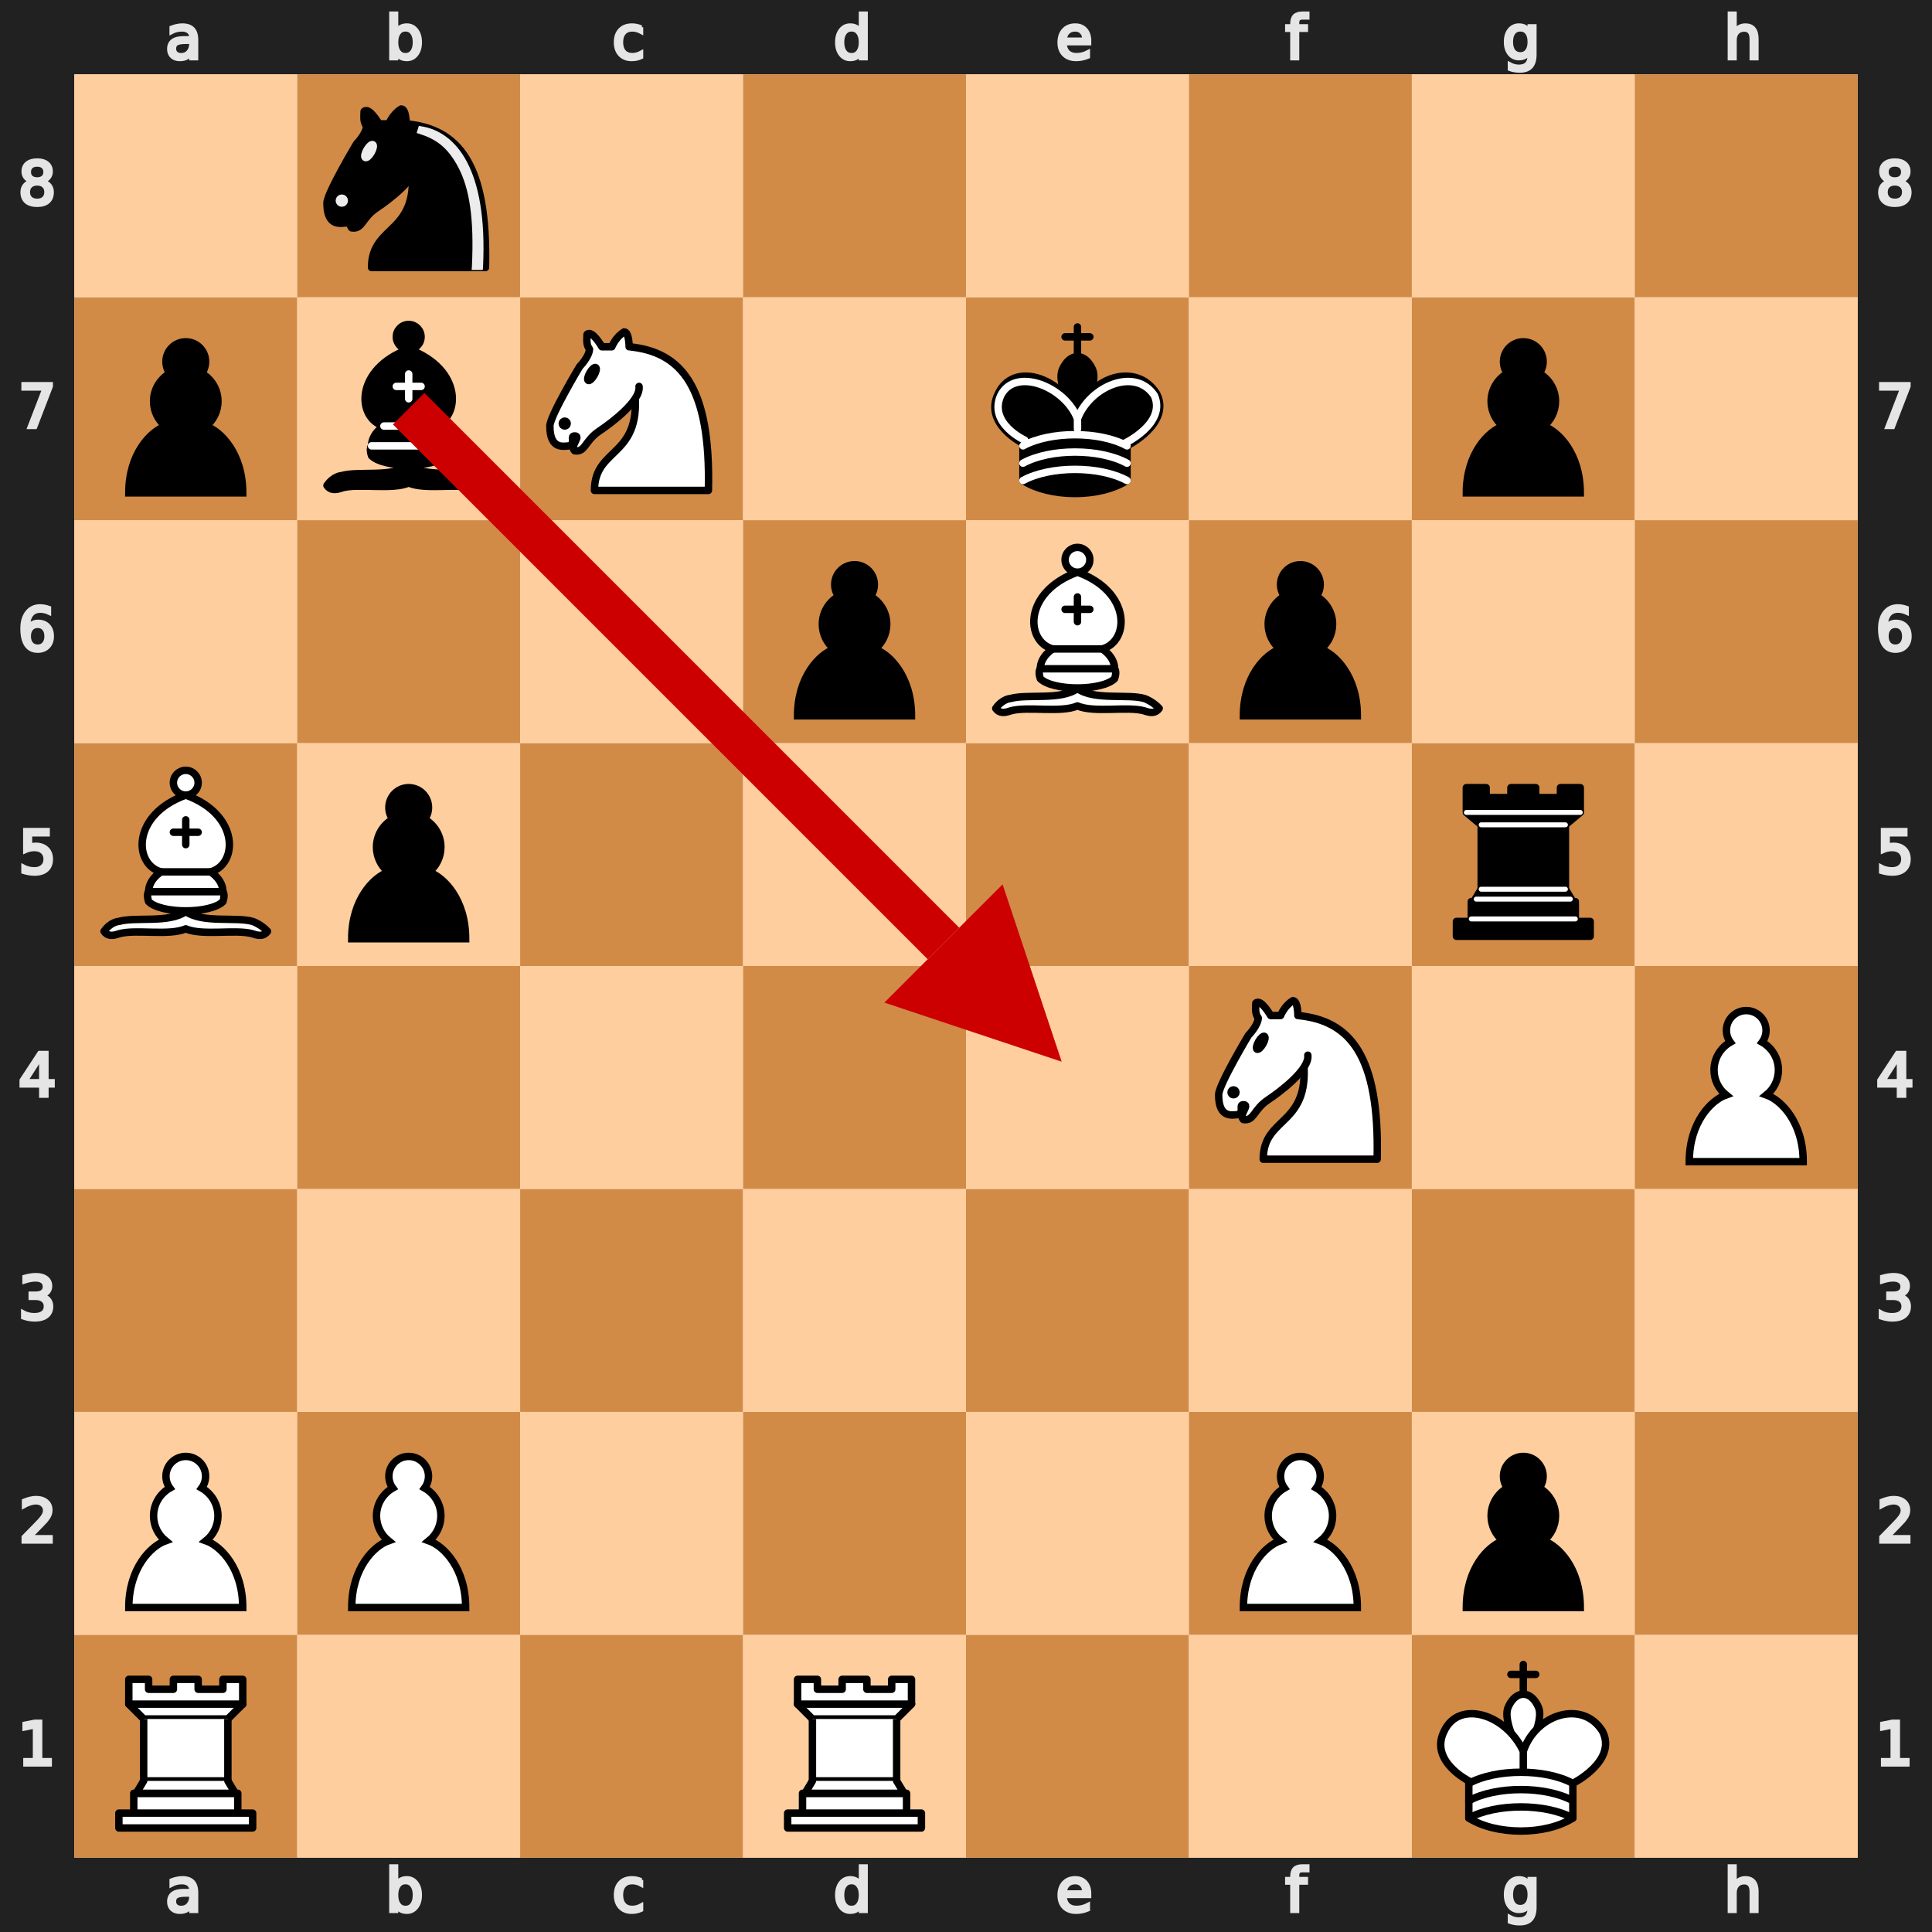
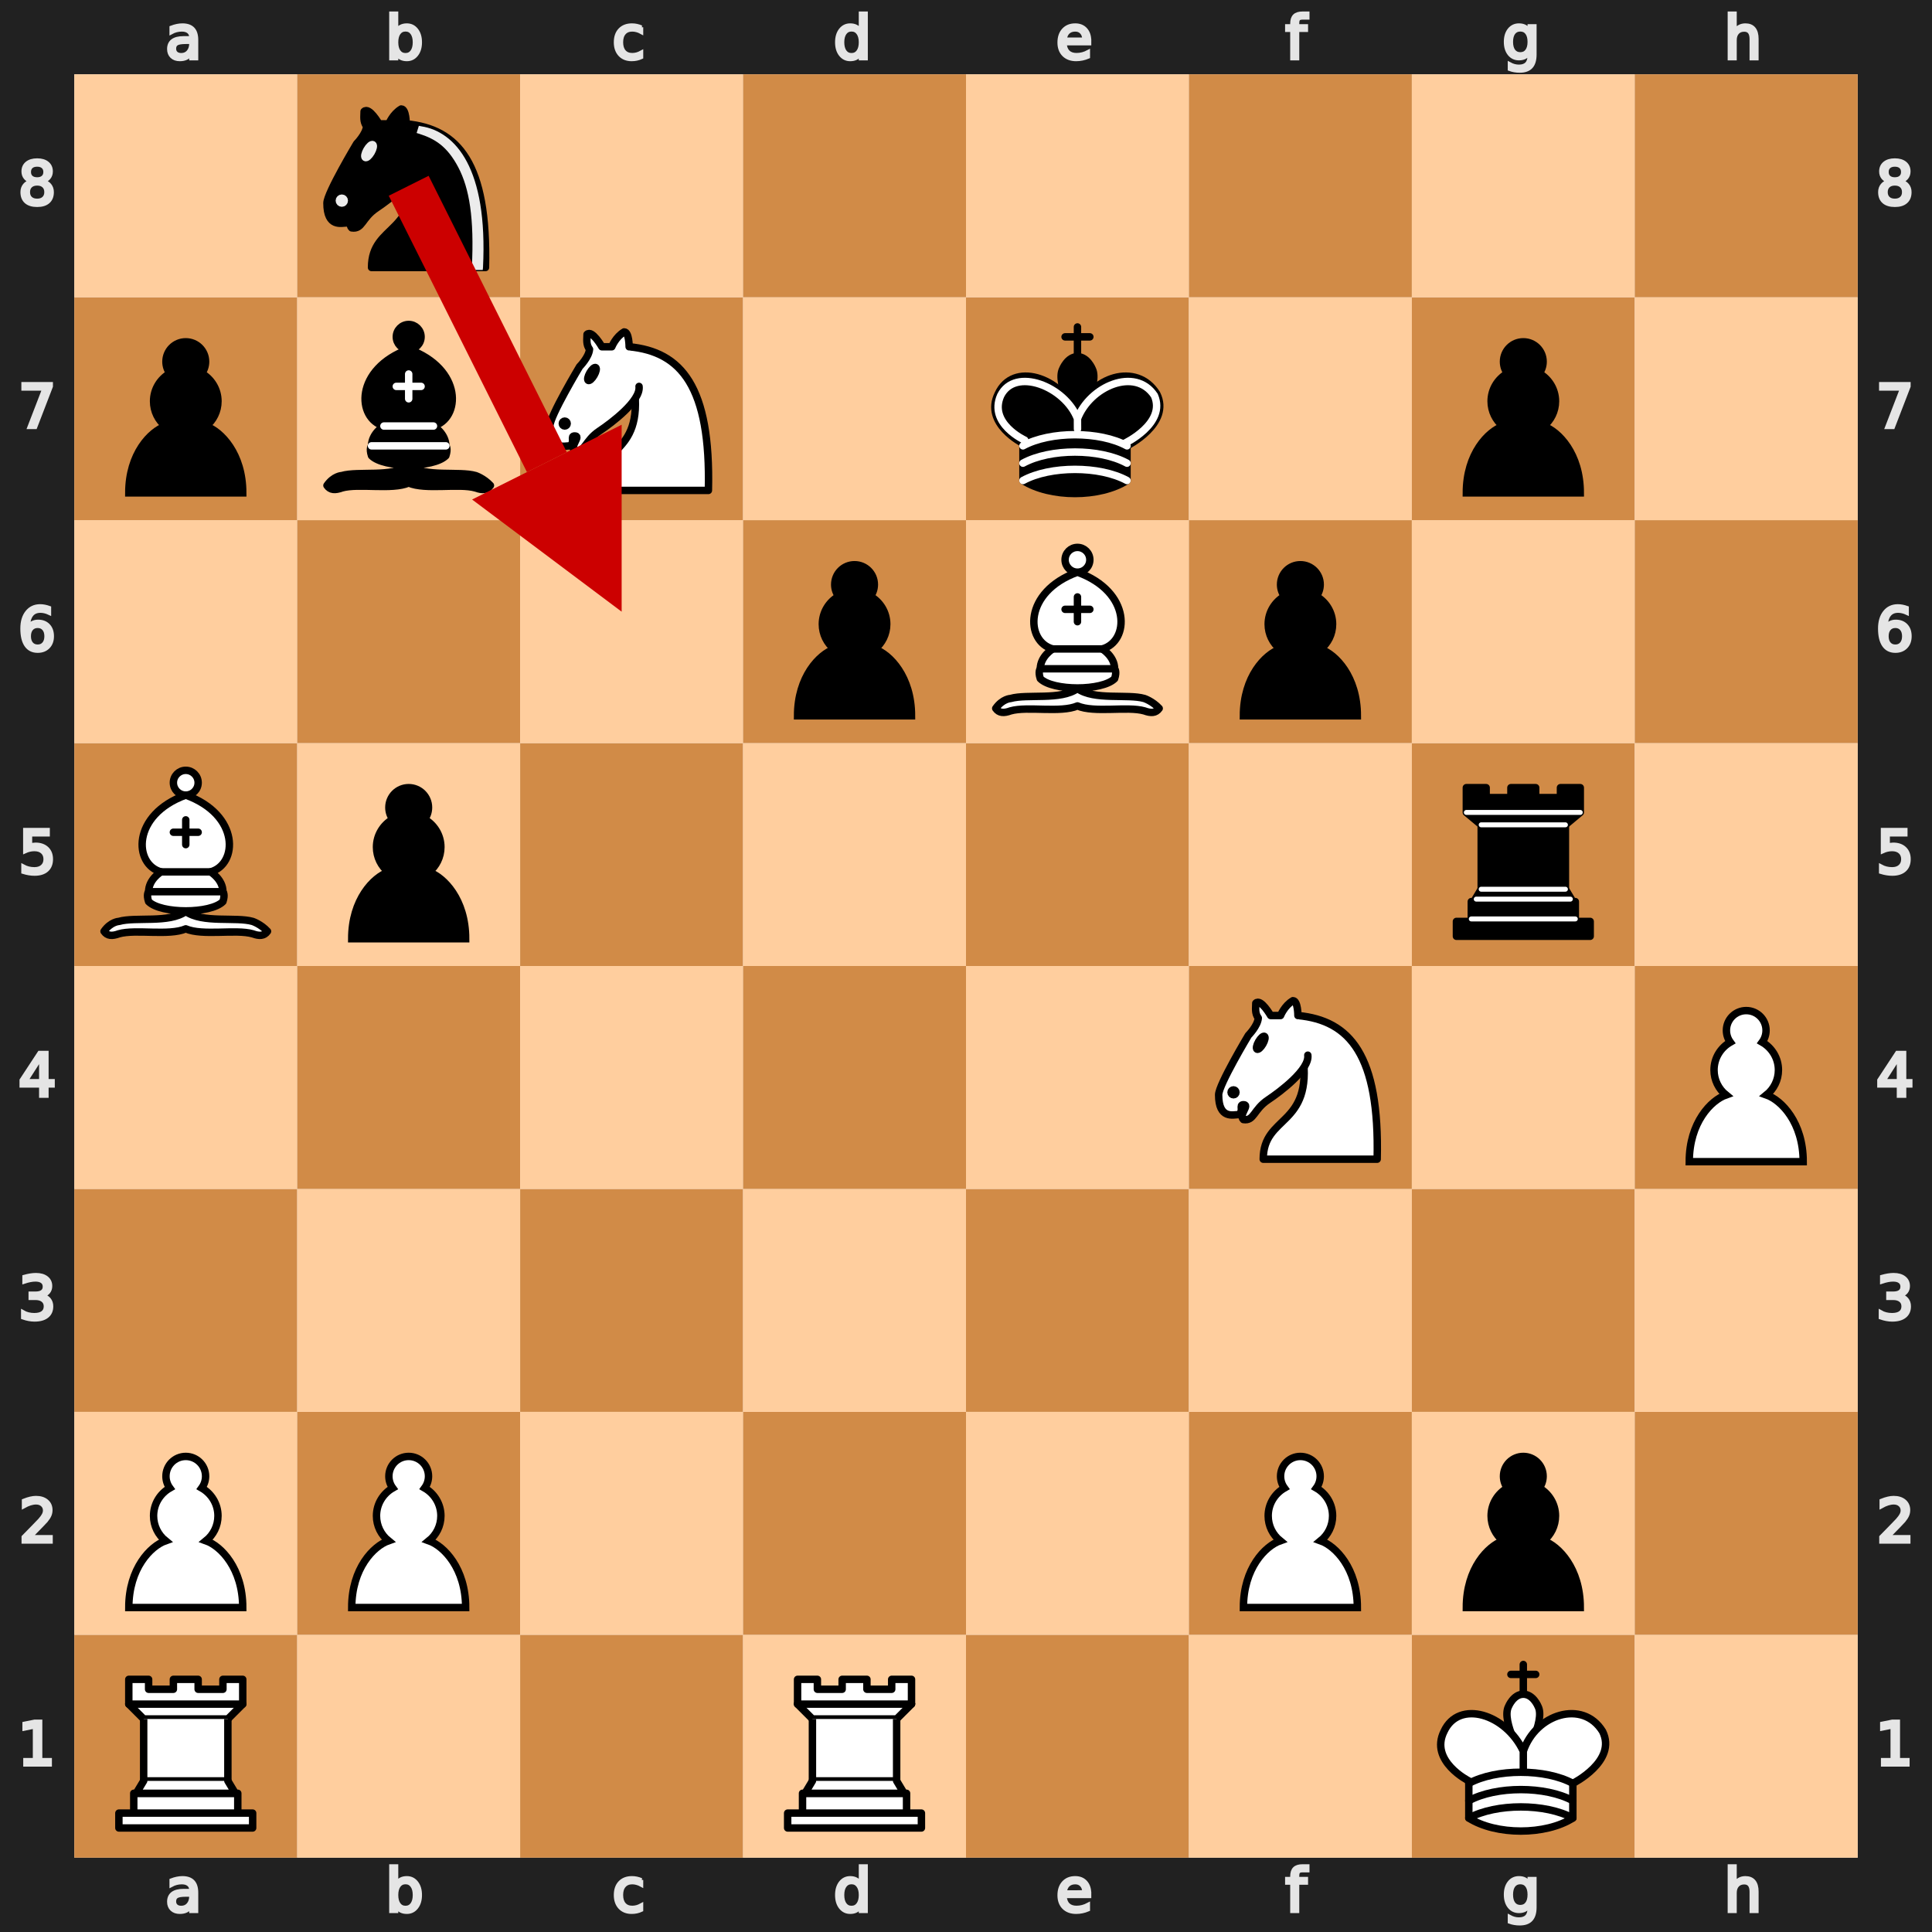
<svg xmlns="http://www.w3.org/2000/svg" xmlns:xlink="http://www.w3.org/1999/xlink" viewBox="0 0 390 390" width="520" height="520">
  <defs>
    <g id="white-pawn" class="white pawn">
      <path d="M22.5 9c-2.21 0-4 1.79-4 4 0 .89.29 1.71.78 2.38C17.33 16.5 16 18.59 16 21c0 2.03.94 3.84 2.41 5.03-3 1.06-7.41 5.55-7.41 13.47h23c0-7.92-4.41-12.41-7.41-13.47 1.47-1.19 2.41-3 2.41-5.03 0-2.41-1.33-4.5-3.28-5.62.49-.67.78-1.49.78-2.38 0-2.21-1.79-4-4-4z" fill="#fff" stroke="#000" stroke-width="1.5" stroke-linecap="round" />
    </g>
    <g id="white-knight" class="white knight" fill="none" fill-rule="evenodd" stroke="#000" stroke-width="1.5" stroke-linecap="round" stroke-linejoin="round">
      <path d="M 22,10 C 32.5,11 38.5,18 38,39 L 15,39 C 15,30 25,32.5 23,18" style="fill:#ffffff; stroke:#000000;" />
      <path d="M 24,18 C 24.38,20.91 18.45,25.37 16,27 C 13,29 13.18,31.34 11,31 C 9.958,30.06 12.41,27.96 11,28 C 10,28 11.19,29.23 10,30 C 9,30 5.997,31 6,26 C 6,24 12,14 12,14 C 12,14 13.89,12.1 14,10.5 C 13.27,9.506 13.5,8.5 13.5,7.5 C 14.5,6.5 16.5,10 16.5,10 L 18.5,10 C 18.5,10 19.28,8.008 21,7 C 22,7 22,10 22,10" style="fill:#ffffff; stroke:#000000;" />
      <path d="M 9.5 25.5 A 0.5 0.5 0 1 1 8.5,25.5 A 0.5 0.5 0 1 1 9.5 25.5 z" style="fill:#000000; stroke:#000000;" />
      <path d="M 15 15.5 A 0.5 1.5 0 1 1 14,15.5 A 0.5 1.5 0 1 1 15 15.5 z" transform="matrix(0.866,0.5,-0.5,0.866,9.693,-5.173)" style="fill:#000000; stroke:#000000;" />
    </g>
    <g id="white-bishop" class="white bishop" fill="none" fill-rule="evenodd" stroke="#000" stroke-width="1.5" stroke-linecap="round" stroke-linejoin="round">
      <g fill="#fff" stroke-linecap="butt">
        <path d="M9 36c3.39-.97 10.11.43 13.5-2 3.39 2.43 10.11 1.03 13.5 2 0 0 1.65.54 3 2-.68.97-1.65.99-3 .5-3.39-.97-10.11.46-13.5-1-3.39 1.46-10.11.03-13.5 1-1.354.49-2.323.47-3-.5 1.354-1.94 3-2 3-2zM15 32c2.5 2.5 12.5 2.5 15 0 .5-1.5 0-2 0-2 0-2.5-2.5-4-2.5-4 5.5-1.5 6-11.5-5-15.5-11 4-10.5 14-5 15.5 0 0-2.5 1.5-2.5 4 0 0-.5.5 0 2zM25 8a2.5 2.5 0 1 1-5 0 2.5 2.5 0 1 1 5 0z" />
      </g>
      <path d="M17.5 26h10M15 30h15m-7.5-14.5v5M20 18h5" stroke-linejoin="miter" />
    </g>
    <g id="white-rook" class="white rook" fill="#fff" fill-rule="evenodd" stroke="#000" stroke-width="1.5" stroke-linecap="round" stroke-linejoin="round">
      <path d="M9 39h27v-3H9v3zM12 36v-4h21v4H12zM11 14V9h4v2h5V9h5v2h5V9h4v5" stroke-linecap="butt" />
      <path d="M34 14l-3 3H14l-3-3" />
      <path d="M31 17v12.5H14V17" stroke-linecap="butt" stroke-linejoin="miter" />
      <path d="M31 29.5l1.5 2.5h-20l1.5-2.5" />
      <path d="M11 14h23" fill="none" stroke-linejoin="miter" />
    </g>
    <g id="white-king" class="white king" fill="none" fill-rule="evenodd" stroke="#000" stroke-width="1.5" stroke-linecap="round" stroke-linejoin="round">
      <path d="M22.5 11.63V6M20 8h5" stroke-linejoin="miter" />
      <path d="M22.5 25s4.5-7.5 3-10.5c0 0-1-2.5-3-2.5s-3 2.5-3 2.5c-1.5 3 3 10.5 3 10.5" fill="#fff" stroke-linecap="butt" stroke-linejoin="miter" />
      <path d="M11.5 37c5.5 3.5 15.5 3.5 21 0v-7s9-4.5 6-10.5c-4-6.5-13.5-3.5-16 4V27v-3.5c-3.5-7.5-13-10.5-16-4-3 6 5 10 5 10V37z" fill="#fff" />
      <path d="M11.5 30c5.5-3 15.5-3 21 0m-21 3.5c5.5-3 15.5-3 21 0m-21 3.5c5.5-3 15.5-3 21 0" />
    </g>
    <g id="black-pawn" class="black pawn">
      <path d="M22.5 9c-2.21 0-4 1.79-4 4 0 .89.29 1.71.78 2.38C17.33 16.5 16 18.59 16 21c0 2.03.94 3.84 2.41 5.03-3 1.06-7.41 5.55-7.41 13.47h23c0-7.92-4.41-12.41-7.41-13.47 1.47-1.19 2.41-3 2.41-5.03 0-2.41-1.33-4.5-3.28-5.62.49-.67.78-1.49.78-2.38 0-2.21-1.79-4-4-4z" fill="#000" stroke="#000" stroke-width="1.5" stroke-linecap="round" />
    </g>
    <g id="black-knight" class="black knight" fill="none" fill-rule="evenodd" stroke="#000" stroke-width="1.5" stroke-linecap="round" stroke-linejoin="round">
      <path d="M 22,10 C 32.5,11 38.5,18 38,39 L 15,39 C 15,30 25,32.5 23,18" style="fill:#000000; stroke:#000000;" />
      <path d="M 24,18 C 24.38,20.91 18.45,25.37 16,27 C 13,29 13.18,31.34 11,31 C 9.958,30.06 12.41,27.96 11,28 C 10,28 11.19,29.23 10,30 C 9,30 5.997,31 6,26 C 6,24 12,14 12,14 C 12,14 13.89,12.1 14,10.5 C 13.27,9.506 13.5,8.5 13.5,7.5 C 14.5,6.5 16.5,10 16.5,10 L 18.5,10 C 18.5,10 19.28,8.008 21,7 C 22,7 22,10 22,10" style="fill:#000000; stroke:#000000;" />
      <path d="M 9.5 25.5 A 0.5 0.5 0 1 1 8.5,25.5 A 0.5 0.5 0 1 1 9.5 25.5 z" style="fill:#ececec; stroke:#ececec;" />
      <path d="M 15 15.5 A 0.5 1.5 0 1 1 14,15.5 A 0.5 1.5 0 1 1 15 15.5 z" transform="matrix(0.866,0.5,-0.5,0.866,9.693,-5.173)" style="fill:#ececec; stroke:#ececec;" />
      <path d="M 24.55,10.4 L 24.1,11.85 L 24.6,12 C 27.75,13 30.25,14.49 32.5,18.75 C 34.75,23.01 35.75,29.06 35.25,39 L 35.2,39.5 L 37.45,39.5 L 37.5,39 C 38,28.94 36.62,22.15 34.25,17.66 C 31.88,13.17 28.46,11.02 25.06,10.5 L 24.55,10.4 z " style="fill:#ececec; stroke:none;" />
    </g>
    <g id="black-bishop" class="black bishop" fill="none" fill-rule="evenodd" stroke="#000" stroke-width="1.5" stroke-linecap="round" stroke-linejoin="round">
      <path d="M9 36c3.39-.97 10.11.43 13.5-2 3.39 2.43 10.11 1.03 13.5 2 0 0 1.65.54 3 2-.68.97-1.65.99-3 .5-3.39-.97-10.11.46-13.5-1-3.39 1.46-10.11.03-13.5 1-1.354.49-2.323.47-3-.5 1.354-1.94 3-2 3-2zm6-4c2.5 2.5 12.5 2.5 15 0 .5-1.5 0-2 0-2 0-2.5-2.5-4-2.5-4 5.5-1.5 6-11.5-5-15.5-11 4-10.5 14-5 15.5 0 0-2.5 1.5-2.5 4 0 0-.5.5 0 2zM25 8a2.5 2.5 0 1 1-5 0 2.5 2.5 0 1 1 5 0z" fill="#000" stroke-linecap="butt" />
      <path d="M17.5 26h10M15 30h15m-7.5-14.5v5M20 18h5" stroke="#fff" stroke-linejoin="miter" />
    </g>
    <g id="black-rook" class="black rook" fill="#000" fill-rule="evenodd" stroke="#000" stroke-width="1.5" stroke-linecap="round" stroke-linejoin="round">
      <path d="M9 39h27v-3H9v3zM12.5 32l1.5-2.5h17l1.5 2.5h-20zM12 36v-4h21v4H12z" stroke-linecap="butt" />
      <path d="M14 29.5v-13h17v13H14z" stroke-linecap="butt" stroke-linejoin="miter" />
      <path d="M14 16.5L11 14h23l-3 2.5H14zM11 14V9h4v2h5V9h5v2h5V9h4v5H11z" stroke-linecap="butt" />
      <path d="M12 35.5h21M13 31.5h19M14 29.5h17M14 16.5h17M11 14h23" fill="none" stroke="#fff" stroke-width="1" stroke-linejoin="miter" />
    </g>
    <g id="black-king" class="black king" fill="none" fill-rule="evenodd" stroke="#000" stroke-width="1.5" stroke-linecap="round" stroke-linejoin="round">
      <path d="M22.5 11.63V6" stroke-linejoin="miter" />
      <path d="M22.5 25s4.5-7.5 3-10.5c0 0-1-2.5-3-2.5s-3 2.5-3 2.5c-1.5 3 3 10.5 3 10.5" fill="#000" stroke-linecap="butt" stroke-linejoin="miter" />
      <path d="M11.5 37c5.5 3.5 15.5 3.5 21 0v-7s9-4.5 6-10.5c-4-6.5-13.5-3.5-16 4V27v-3.5c-3.5-7.5-13-10.5-16-4-3 6 5 10 5 10V37z" fill="#000" />
      <path d="M20 8h5" stroke-linejoin="miter" />
      <path d="M32 29.5s8.5-4 6.03-9.65C34.15 14 25 18 22.5 24.5l.01 2.1-.01-2.1C20 18 9.906 14 6.997 19.85c-2.497 5.65 4.853 9 4.853 9M11.5 30c5.5-3 15.5-3 21 0m-21 3.5c5.5-3 15.5-3 21 0m-21 3.5c5.5-3 15.5-3 21 0" stroke="#fff" />
    </g>
  </defs>
  <rect x="7.5" y="7.5" width="375" height="375" fill="none" stroke="#212121" stroke-width="15" />
  <g transform="translate(20, 1) scale(0.75, 0.75)" fill="#e5e5e5" stroke="#e5e5e5">
    <path d="M23.328 10.016q-1.742 0-2.414.398-.672.398-.672 1.36 0 .765.5 1.218.508.445 1.375.445 1.196 0 1.914-.843.727-.852.727-2.258v-.32zm2.867-.594v4.992h-1.437v-1.328q-.492.797-1.227 1.18-.734.375-1.797.375-1.343 0-2.14-.75-.79-.758-.79-2.024 0-1.476.985-2.226.992-.75 2.953-.75h2.016V8.75q0-.992-.656-1.531-.649-.547-1.829-.547-.75 0-1.46.18-.711.18-1.368.539V6.062q.79-.304 1.532-.453.742-.156 1.445-.156 1.898 0 2.836.984.937.985.937 2.985z" />
  </g>
  <g transform="translate(20, 375) scale(0.75, 0.75)" fill="#e5e5e5" stroke="#e5e5e5">
    <path d="M23.328 10.016q-1.742 0-2.414.398-.672.398-.672 1.36 0 .765.5 1.218.508.445 1.375.445 1.196 0 1.914-.843.727-.852.727-2.258v-.32zm2.867-.594v4.992h-1.437v-1.328q-.492.797-1.227 1.18-.734.375-1.797.375-1.343 0-2.14-.75-.79-.758-.79-2.024 0-1.476.985-2.226.992-.75 2.953-.75h2.016V8.75q0-.992-.656-1.531-.649-.547-1.829-.547-.75 0-1.46.18-.711.18-1.368.539V6.062q.79-.304 1.532-.453.742-.156 1.445-.156 1.898 0 2.836.984.937.985.937 2.985z" />
  </g>
  <g transform="translate(65, 1) scale(0.75, 0.75)" fill="#e5e5e5" stroke="#e5e5e5">
    <path d="M24.922 10.047q0-1.586-.656-2.485-.649-.906-1.79-.906-1.14 0-1.796.906-.649.899-.649 2.485 0 1.586.649 2.492.656.898 1.797.898 1.14 0 1.789-.898.656-.906.656-2.492zm-4.89-3.055q.452-.781 1.14-1.156.695-.383 1.656-.383 1.594 0 2.586 1.266 1 1.265 1 3.328 0 2.062-1 3.328-.992 1.266-2.586 1.266-.96 0-1.656-.375-.688-.383-1.14-1.164v1.312h-1.446V2.258h1.445z" />
  </g>
  <g transform="translate(65, 375) scale(0.75, 0.75)" fill="#e5e5e5" stroke="#e5e5e5">
    <path d="M24.922 10.047q0-1.586-.656-2.485-.649-.906-1.79-.906-1.14 0-1.796.906-.649.899-.649 2.485 0 1.586.649 2.492.656.898 1.797.898 1.14 0 1.789-.898.656-.906.656-2.492zm-4.89-3.055q.452-.781 1.14-1.156.695-.383 1.656-.383 1.594 0 2.586 1.266 1 1.265 1 3.328 0 2.062-1 3.328-.992 1.266-2.586 1.266-.96 0-1.656-.375-.688-.383-1.14-1.164v1.312h-1.446V2.258h1.445z" />
  </g>
  <g transform="translate(110, 1) scale(0.75, 0.75)" fill="#e5e5e5" stroke="#e5e5e5">
    <path d="M25.96 6v1.344q-.608-.336-1.226-.5-.609-.172-1.234-.172-1.398 0-2.172.89-.773.883-.773 2.485 0 1.601.773 2.492.774.883 2.172.883.625 0 1.234-.164.618-.172 1.227-.508v1.328q-.602.281-1.25.422-.64.14-1.367.14-1.977 0-3.14-1.242-1.165-1.242-1.165-3.351 0-2.14 1.172-3.367 1.18-1.227 3.227-1.227.664 0 1.296.14.633.134 1.227.407z" />
  </g>
  <g transform="translate(110, 375) scale(0.75, 0.75)" fill="#e5e5e5" stroke="#e5e5e5">
    <path d="M25.96 6v1.344q-.608-.336-1.226-.5-.609-.172-1.234-.172-1.398 0-2.172.89-.773.883-.773 2.485 0 1.601.773 2.492.774.883 2.172.883.625 0 1.234-.164.618-.172 1.227-.508v1.328q-.602.281-1.25.422-.64.14-1.367.14-1.977 0-3.14-1.242-1.165-1.242-1.165-3.351 0-2.14 1.172-3.367 1.18-1.227 3.227-1.227.664 0 1.296.14.633.134 1.227.407z" />
  </g>
  <g transform="translate(155, 1) scale(0.75, 0.75)" fill="#e5e5e5" stroke="#e5e5e5">
    <path d="M24.973 6.992V2.258h1.437v12.156h-1.437v-1.312q-.453.78-1.149 1.164-.687.375-1.656.375-1.586 0-2.586-1.266-.992-1.266-.992-3.328 0-2.063.992-3.328 1-1.266 2.586-1.266.969 0 1.656.383.696.375 1.149 1.156zm-4.899 3.055q0 1.586.649 2.492.656.898 1.797.898 1.14 0 1.796-.898.657-.906.657-2.492 0-1.586-.657-2.485-.656-.906-1.796-.906-1.141 0-1.797.906-.649.899-.649 2.485z" />
  </g>
  <g transform="translate(155, 375) scale(0.75, 0.75)" fill="#e5e5e5" stroke="#e5e5e5">
    <path d="M24.973 6.992V2.258h1.437v12.156h-1.437v-1.312q-.453.78-1.149 1.164-.687.375-1.656.375-1.586 0-2.586-1.266-.992-1.266-.992-3.328 0-2.063.992-3.328 1-1.266 2.586-1.266.969 0 1.656.383.696.375 1.149 1.156zm-4.899 3.055q0 1.586.649 2.492.656.898 1.797.898 1.14 0 1.796-.898.657-.906.657-2.492 0-1.586-.657-2.485-.656-.906-1.796-.906-1.141 0-1.797.906-.649.899-.649 2.485z" />
  </g>
  <g transform="translate(200, 1) scale(0.75, 0.75)" fill="#e5e5e5" stroke="#e5e5e5">
    <path d="M26.555 9.68v.703h-6.61q.094 1.484.89 2.265.806.774 2.235.774.828 0 1.602-.203.781-.203 1.547-.61v1.36q-.774.328-1.586.5-.813.172-1.649.172-2.093 0-3.32-1.22-1.219-1.218-1.219-3.296 0-2.148 1.157-3.406 1.164-1.266 3.132-1.266 1.766 0 2.79 1.14 1.03 1.134 1.03 3.087zm-1.438-.422q-.015-1.18-.664-1.883-.64-.703-1.703-.703-1.203 0-1.93.68-.718.68-.828 1.914z" />
  </g>
  <g transform="translate(200, 375) scale(0.75, 0.75)" fill="#e5e5e5" stroke="#e5e5e5">
    <path d="M26.555 9.68v.703h-6.61q.094 1.484.89 2.265.806.774 2.235.774.828 0 1.602-.203.781-.203 1.547-.61v1.36q-.774.328-1.586.5-.813.172-1.649.172-2.093 0-3.32-1.22-1.219-1.218-1.219-3.296 0-2.148 1.157-3.406 1.164-1.266 3.132-1.266 1.766 0 2.79 1.14 1.03 1.134 1.03 3.087zm-1.438-.422q-.015-1.18-.664-1.883-.64-.703-1.703-.703-1.203 0-1.93.68-.718.68-.828 1.914z" />
  </g>
  <g transform="translate(245, 1) scale(0.75, 0.75)" fill="#e5e5e5" stroke="#e5e5e5">
    <path d="M25.285 2.258v1.195H23.91q-.773 0-1.078.313-.297.312-.297 1.125v.773h2.367v1.117h-2.367v7.633H21.09V6.781h-1.375V5.664h1.375v-.61q0-1.46.68-2.124.68-.672 2.156-.672z" />
  </g>
  <g transform="translate(245, 375) scale(0.75, 0.75)" fill="#e5e5e5" stroke="#e5e5e5">
    <path d="M25.285 2.258v1.195H23.91q-.773 0-1.078.313-.297.312-.297 1.125v.773h2.367v1.117h-2.367v7.633H21.09V6.781h-1.375V5.664h1.375v-.61q0-1.46.68-2.124.68-.672 2.156-.672z" />
  </g>
  <g transform="translate(290, 1) scale(0.75, 0.75)" fill="#e5e5e5" stroke="#e5e5e5">
    <path d="M24.973 9.937q0-1.562-.649-2.421-.64-.86-1.804-.86-1.157 0-1.805.86-.64.859-.64 2.421 0 1.555.64 2.415.648.859 1.805.859 1.164 0 1.804-.86.649-.859.649-2.414zm1.437 3.391q0 2.234-.992 3.32-.992 1.094-3.04 1.094-.757 0-1.429-.117-.672-.11-1.304-.344v-1.398q.632.344 1.25.508.617.164 1.257.164 1.414 0 2.118-.743.703-.734.703-2.226v-.711q-.446.773-1.141 1.156-.695.383-1.664.383-1.61 0-2.594-1.227-.984-1.226-.984-3.25 0-2.03.984-3.257.985-1.227 2.594-1.227.969 0 1.664.383t1.14 1.156V5.664h1.438z" />
  </g>
  <g transform="translate(290, 375) scale(0.75, 0.75)" fill="#e5e5e5" stroke="#e5e5e5">
    <path d="M24.973 9.937q0-1.562-.649-2.421-.64-.86-1.804-.86-1.157 0-1.805.86-.64.859-.64 2.421 0 1.555.64 2.415.648.859 1.805.859 1.164 0 1.804-.86.649-.859.649-2.414zm1.437 3.391q0 2.234-.992 3.32-.992 1.094-3.04 1.094-.757 0-1.429-.117-.672-.11-1.304-.344v-1.398q.632.344 1.25.508.617.164 1.257.164 1.414 0 2.118-.743.703-.734.703-2.226v-.711q-.446.773-1.141 1.156-.695.383-1.664.383-1.61 0-2.594-1.227-.984-1.226-.984-3.25 0-2.03.984-3.257.985-1.227 2.594-1.227.969 0 1.664.383t1.14 1.156V5.664h1.438z" />
  </g>
  <g transform="translate(335, 1) scale(0.75, 0.75)" fill="#e5e5e5" stroke="#e5e5e5">
    <path d="M26.164 9.133v5.281h-1.437V9.18q0-1.243-.485-1.86-.484-.617-1.453-.617-1.164 0-1.836.742-.672.742-.672 2.024v4.945h-1.445V2.258h1.445v4.765q.516-.789 1.211-1.18.703-.39 1.617-.39 1.508 0 2.282.938.773.93.773 2.742z" />
  </g>
  <g transform="translate(335, 375) scale(0.75, 0.75)" fill="#e5e5e5" stroke="#e5e5e5">
    <path d="M26.164 9.133v5.281h-1.437V9.18q0-1.243-.485-1.86-.484-.617-1.453-.617-1.164 0-1.836.742-.672.742-.672 2.024v4.945h-1.445V2.258h1.445v4.765q.516-.789 1.211-1.18.703-.39 1.617-.39 1.508 0 2.282.938.773.93.773 2.742z" />
  </g>
  <g transform="translate(0, 335) scale(0.75, 0.75)" fill="#e5e5e5" stroke="#e5e5e5">
    <path d="M6.754 26.996h2.578v-8.898l-2.805.562v-1.437l2.79-.563h1.578v10.336h2.578v1.328h-6.72z" />
  </g>
  <g transform="translate(375, 335) scale(0.75, 0.75)" fill="#e5e5e5" stroke="#e5e5e5">
    <path d="M6.754 26.996h2.578v-8.898l-2.805.562v-1.437l2.79-.563h1.578v10.336h2.578v1.328h-6.72z" />
  </g>
  <g transform="translate(0, 290) scale(0.75, 0.75)" fill="#e5e5e5" stroke="#e5e5e5">
    <path d="M8.195 26.996h5.508v1.328H6.297v-1.328q.898-.93 2.445-2.492 1.555-1.57 1.953-2.024.758-.851 1.055-1.437.305-.594.305-1.164 0-.93-.657-1.516-.648-.586-1.695-.586-.742 0-1.57.258-.82.258-1.758.781v-1.593q.953-.383 1.781-.578.828-.196 1.516-.196 1.812 0 2.89.906 1.079.907 1.079 2.422 0 .72-.274 1.368-.265.64-.976 1.515-.196.227-1.243 1.313-1.046 1.078-2.953 3.023z" />
  </g>
  <g transform="translate(375, 290) scale(0.75, 0.75)" fill="#e5e5e5" stroke="#e5e5e5">
    <path d="M8.195 26.996h5.508v1.328H6.297v-1.328q.898-.93 2.445-2.492 1.555-1.57 1.953-2.024.758-.851 1.055-1.437.305-.594.305-1.164 0-.93-.657-1.516-.648-.586-1.695-.586-.742 0-1.57.258-.82.258-1.758.781v-1.593q.953-.383 1.781-.578.828-.196 1.516-.196 1.812 0 2.89.906 1.079.907 1.079 2.422 0 .72-.274 1.368-.265.64-.976 1.515-.196.227-1.243 1.313-1.046 1.078-2.953 3.023z" />
  </g>
  <g transform="translate(0, 245) scale(0.75, 0.75)" fill="#e5e5e5" stroke="#e5e5e5">
    <path d="M11.434 22.035q1.132.242 1.765 1.008.64.766.64 1.89 0 1.727-1.187 2.672-1.187.946-3.375.946-.734 0-1.515-.149-.774-.14-1.602-.43V26.45q.656.383 1.438.578.78.196 1.632.196 1.485 0 2.258-.586.782-.586.782-1.703 0-1.032-.727-1.61-.719-.586-2.008-.586h-1.36v-1.297h1.423q1.164 0 1.78-.46.618-.47.618-1.344 0-.899-.64-1.375-.633-.485-1.82-.485-.65 0-1.391.141-.743.14-1.633.437V16.95q.898-.25 1.68-.375.788-.125 1.484-.125 1.797 0 2.844.82 1.046.813 1.046 2.204 0 .968-.554 1.64-.555.664-1.578.922z" />
  </g>
  <g transform="translate(375, 245) scale(0.75, 0.75)" fill="#e5e5e5" stroke="#e5e5e5">
    <path d="M11.434 22.035q1.132.242 1.765 1.008.64.766.64 1.89 0 1.727-1.187 2.672-1.187.946-3.375.946-.734 0-1.515-.149-.774-.14-1.602-.43V26.45q.656.383 1.438.578.78.196 1.632.196 1.485 0 2.258-.586.782-.586.782-1.703 0-1.032-.727-1.61-.719-.586-2.008-.586h-1.36v-1.297h1.423q1.164 0 1.78-.46.618-.47.618-1.344 0-.899-.64-1.375-.633-.485-1.82-.485-.65 0-1.391.141-.743.14-1.633.437V16.95q.898-.25 1.68-.375.788-.125 1.484-.125 1.797 0 2.844.82 1.046.813 1.046 2.204 0 .968-.554 1.64-.555.664-1.578.922z" />
  </g>
  <g transform="translate(0, 200) scale(0.75, 0.75)" fill="#e5e5e5" stroke="#e5e5e5">
    <path d="M11.016 18.035L7.03 24.262h3.985zm-.414-1.375h1.984v7.602h1.664v1.312h-1.664v2.75h-1.57v-2.75H5.75v-1.523z" />
  </g>
  <g transform="translate(375, 200) scale(0.75, 0.75)" fill="#e5e5e5" stroke="#e5e5e5">
    <path d="M11.016 18.035L7.03 24.262h3.985zm-.414-1.375h1.984v7.602h1.664v1.312h-1.664v2.75h-1.57v-2.75H5.75v-1.523z" />
  </g>
  <g transform="translate(0, 155) scale(0.75, 0.75)" fill="#e5e5e5" stroke="#e5e5e5">
    <path d="M6.719 16.66h6.195v1.328h-4.75v2.86q.344-.118.688-.172.343-.063.687-.063 1.953 0 3.094 1.07 1.14 1.07 1.14 2.899 0 1.883-1.171 2.93-1.172 1.039-3.305 1.039-.735 0-1.5-.125-.758-.125-1.57-.375v-1.586q.703.383 1.453.57.75.188 1.586.188 1.351 0 2.14-.711.79-.711.79-1.93 0-1.219-.79-1.93-.789-.71-2.14-.71-.633 0-1.266.14-.625.14-1.281.438z" />
  </g>
  <g transform="translate(375, 155) scale(0.75, 0.75)" fill="#e5e5e5" stroke="#e5e5e5">
    <path d="M6.719 16.66h6.195v1.328h-4.75v2.86q.344-.118.688-.172.343-.063.687-.063 1.953 0 3.094 1.07 1.14 1.07 1.14 2.899 0 1.883-1.171 2.93-1.172 1.039-3.305 1.039-.735 0-1.5-.125-.758-.125-1.57-.375v-1.586q.703.383 1.453.57.75.188 1.586.188 1.351 0 2.14-.711.79-.711.79-1.93 0-1.219-.79-1.93-.789-.71-2.14-.71-.633 0-1.266.14-.625.14-1.281.438z" />
  </g>
  <g transform="translate(0, 110) scale(0.75, 0.75)" fill="#e5e5e5" stroke="#e5e5e5">
    <path d="M10.137 21.863q-1.063 0-1.688.727-.617.726-.617 1.992 0 1.258.617 1.992.625.727 1.688.727 1.062 0 1.68-.727.624-.734.624-1.992 0-1.266-.625-1.992-.617-.727-1.68-.727zm3.133-4.945v1.437q-.594-.28-1.204-.43-.601-.148-1.195-.148-1.562 0-2.39 1.055-.82 1.055-.938 3.188.46-.68 1.156-1.04.696-.367 1.531-.367 1.758 0 2.774 1.07 1.023 1.063 1.023 2.899 0 1.797-1.062 2.883-1.063 1.086-2.828 1.086-2.024 0-3.094-1.547-1.07-1.555-1.07-4.5 0-2.766 1.312-4.406 1.313-1.649 3.524-1.649.593 0 1.195.117.61.118 1.266.352z" />
  </g>
  <g transform="translate(375, 110) scale(0.75, 0.75)" fill="#e5e5e5" stroke="#e5e5e5">
    <path d="M10.137 21.863q-1.063 0-1.688.727-.617.726-.617 1.992 0 1.258.617 1.992.625.727 1.688.727 1.062 0 1.68-.727.624-.734.624-1.992 0-1.266-.625-1.992-.617-.727-1.68-.727zm3.133-4.945v1.437q-.594-.28-1.204-.43-.601-.148-1.195-.148-1.562 0-2.39 1.055-.82 1.055-.938 3.188.46-.68 1.156-1.04.696-.367 1.531-.367 1.758 0 2.774 1.07 1.023 1.063 1.023 2.899 0 1.797-1.062 2.883-1.063 1.086-2.828 1.086-2.024 0-3.094-1.547-1.07-1.555-1.07-4.5 0-2.766 1.312-4.406 1.313-1.649 3.524-1.649.593 0 1.195.117.61.118 1.266.352z" />
  </g>
  <g transform="translate(0, 65) scale(0.75, 0.75)" fill="#e5e5e5" stroke="#e5e5e5">
    <path d="M6.25 16.66h7.5v.672L9.516 28.324H7.867l3.985-10.336H6.25z" />
  </g>
  <g transform="translate(375, 65) scale(0.75, 0.75)" fill="#e5e5e5" stroke="#e5e5e5">
    <path d="M6.25 16.66h7.5v.672L9.516 28.324H7.867l3.985-10.336H6.25z" />
  </g>
  <g transform="translate(0, 20) scale(0.75, 0.75)" fill="#e5e5e5" stroke="#e5e5e5">
    <path d="M10 22.785q-1.125 0-1.773.602-.641.601-.641 1.656t.64 1.656q.649.602 1.774.602t1.773-.602q.649-.61.649-1.656 0-1.055-.649-1.656-.64-.602-1.773-.602zm-1.578-.672q-1.016-.25-1.586-.945-.563-.695-.563-1.695 0-1.399.993-2.211 1-.813 2.734-.813 1.742 0 2.734.813.993.812.993 2.21 0 1-.57 1.696-.563.695-1.571.945 1.14.266 1.773 1.04.641.773.641 1.89 0 1.695-1.04 2.602-1.03.906-2.96.906t-2.969-.906Q6 26.738 6 25.043q0-1.117.64-1.89.641-.774 1.782-1.04zm-.578-2.492q0 .906.562 1.414.57.508 1.594.508 1.016 0 1.586-.508.578-.508.578-1.414 0-.906-.578-1.414-.57-.508-1.586-.508-1.023 0-1.594.508-.562.508-.562 1.414z" />
  </g>
  <g transform="translate(375, 20) scale(0.75, 0.75)" fill="#e5e5e5" stroke="#e5e5e5">
    <path d="M10 22.785q-1.125 0-1.773.602-.641.601-.641 1.656t.64 1.656q.649.602 1.774.602t1.773-.602q.649-.61.649-1.656 0-1.055-.649-1.656-.64-.602-1.773-.602zm-1.578-.672q-1.016-.25-1.586-.945-.563-.695-.563-1.695 0-1.399.993-2.211 1-.813 2.734-.813 1.742 0 2.734.813.993.812.993 2.21 0 1-.57 1.696-.563.695-1.571.945 1.14.266 1.773 1.04.641.773.641 1.89 0 1.695-1.04 2.602-1.03.906-2.96.906t-2.969-.906Q6 26.738 6 25.043q0-1.117.64-1.89.641-.774 1.782-1.04zm-.578-2.492q0 .906.562 1.414.57.508 1.594.508 1.016 0 1.586-.508.578-.508.578-1.414 0-.906-.578-1.414-.57-.508-1.586-.508-1.023 0-1.594.508-.562.508-.562 1.414z" />
  </g>
  <rect x="15" y="330" width="45" height="45" class="square dark a1" stroke="none" fill="#d18b47" />
  <rect x="60" y="330" width="45" height="45" class="square light b1" stroke="none" fill="#ffce9e" />
  <rect x="105" y="330" width="45" height="45" class="square dark c1" stroke="none" fill="#d18b47" />
  <rect x="150" y="330" width="45" height="45" class="square light d1" stroke="none" fill="#ffce9e" />
  <rect x="195" y="330" width="45" height="45" class="square dark e1" stroke="none" fill="#d18b47" />
  <rect x="240" y="330" width="45" height="45" class="square light f1" stroke="none" fill="#ffce9e" />
  <rect x="285" y="330" width="45" height="45" class="square dark g1" stroke="none" fill="#d18b47" />
  <rect x="330" y="330" width="45" height="45" class="square light h1" stroke="none" fill="#ffce9e" />
  <rect x="15" y="285" width="45" height="45" class="square light a2" stroke="none" fill="#ffce9e" />
  <rect x="60" y="285" width="45" height="45" class="square dark b2" stroke="none" fill="#d18b47" />
  <rect x="105" y="285" width="45" height="45" class="square light c2" stroke="none" fill="#ffce9e" />
  <rect x="150" y="285" width="45" height="45" class="square dark d2" stroke="none" fill="#d18b47" />
  <rect x="195" y="285" width="45" height="45" class="square light e2" stroke="none" fill="#ffce9e" />
  <rect x="240" y="285" width="45" height="45" class="square dark f2" stroke="none" fill="#d18b47" />
  <rect x="285" y="285" width="45" height="45" class="square light g2" stroke="none" fill="#ffce9e" />
  <rect x="330" y="285" width="45" height="45" class="square dark h2" stroke="none" fill="#d18b47" />
  <rect x="15" y="240" width="45" height="45" class="square dark a3" stroke="none" fill="#d18b47" />
  <rect x="60" y="240" width="45" height="45" class="square light b3" stroke="none" fill="#ffce9e" />
  <rect x="105" y="240" width="45" height="45" class="square dark c3" stroke="none" fill="#d18b47" />
  <rect x="150" y="240" width="45" height="45" class="square light d3" stroke="none" fill="#ffce9e" />
  <rect x="195" y="240" width="45" height="45" class="square dark e3" stroke="none" fill="#d18b47" />
  <rect x="240" y="240" width="45" height="45" class="square light f3" stroke="none" fill="#ffce9e" />
  <rect x="285" y="240" width="45" height="45" class="square dark g3" stroke="none" fill="#d18b47" />
  <rect x="330" y="240" width="45" height="45" class="square light h3" stroke="none" fill="#ffce9e" />
  <rect x="15" y="195" width="45" height="45" class="square light a4" stroke="none" fill="#ffce9e" />
  <rect x="60" y="195" width="45" height="45" class="square dark b4" stroke="none" fill="#d18b47" />
  <rect x="105" y="195" width="45" height="45" class="square light c4" stroke="none" fill="#ffce9e" />
  <rect x="150" y="195" width="45" height="45" class="square dark d4" stroke="none" fill="#d18b47" />
  <rect x="195" y="195" width="45" height="45" class="square light e4" stroke="none" fill="#ffce9e" />
  <rect x="240" y="195" width="45" height="45" class="square dark f4" stroke="none" fill="#d18b47" />
  <rect x="285" y="195" width="45" height="45" class="square light g4" stroke="none" fill="#ffce9e" />
  <rect x="330" y="195" width="45" height="45" class="square dark h4" stroke="none" fill="#d18b47" />
  <rect x="15" y="150" width="45" height="45" class="square dark a5" stroke="none" fill="#d18b47" />
  <rect x="60" y="150" width="45" height="45" class="square light b5" stroke="none" fill="#ffce9e" />
  <rect x="105" y="150" width="45" height="45" class="square dark c5" stroke="none" fill="#d18b47" />
  <rect x="150" y="150" width="45" height="45" class="square light d5" stroke="none" fill="#ffce9e" />
  <rect x="195" y="150" width="45" height="45" class="square dark e5" stroke="none" fill="#d18b47" />
  <rect x="240" y="150" width="45" height="45" class="square light f5" stroke="none" fill="#ffce9e" />
  <rect x="285" y="150" width="45" height="45" class="square dark g5" stroke="none" fill="#d18b47" />
  <rect x="330" y="150" width="45" height="45" class="square light h5" stroke="none" fill="#ffce9e" />
  <rect x="15" y="105" width="45" height="45" class="square light a6" stroke="none" fill="#ffce9e" />
  <rect x="60" y="105" width="45" height="45" class="square dark b6" stroke="none" fill="#d18b47" />
  <rect x="105" y="105" width="45" height="45" class="square light c6" stroke="none" fill="#ffce9e" />
  <rect x="150" y="105" width="45" height="45" class="square dark d6" stroke="none" fill="#d18b47" />
  <rect x="195" y="105" width="45" height="45" class="square light e6" stroke="none" fill="#ffce9e" />
  <rect x="240" y="105" width="45" height="45" class="square dark f6" stroke="none" fill="#d18b47" />
  <rect x="285" y="105" width="45" height="45" class="square light g6" stroke="none" fill="#ffce9e" />
  <rect x="330" y="105" width="45" height="45" class="square dark h6" stroke="none" fill="#d18b47" />
  <rect x="15" y="60" width="45" height="45" class="square dark a7" stroke="none" fill="#d18b47" />
  <rect x="60" y="60" width="45" height="45" class="square light b7" stroke="none" fill="#ffce9e" />
  <rect x="105" y="60" width="45" height="45" class="square dark c7" stroke="none" fill="#d18b47" />
  <rect x="150" y="60" width="45" height="45" class="square light d7" stroke="none" fill="#ffce9e" />
  <rect x="195" y="60" width="45" height="45" class="square dark e7" stroke="none" fill="#d18b47" />
  <rect x="240" y="60" width="45" height="45" class="square light f7" stroke="none" fill="#ffce9e" />
  <rect x="285" y="60" width="45" height="45" class="square dark g7" stroke="none" fill="#d18b47" />
  <rect x="330" y="60" width="45" height="45" class="square light h7" stroke="none" fill="#ffce9e" />
  <rect x="15" y="15" width="45" height="45" class="square light a8" stroke="none" fill="#ffce9e" />
  <rect x="60" y="15" width="45" height="45" class="square dark b8" stroke="none" fill="#d18b47" />
  <rect x="105" y="15" width="45" height="45" class="square light c8" stroke="none" fill="#ffce9e" />
  <rect x="150" y="15" width="45" height="45" class="square dark d8" stroke="none" fill="#d18b47" />
  <rect x="195" y="15" width="45" height="45" class="square light e8" stroke="none" fill="#ffce9e" />
  <rect x="240" y="15" width="45" height="45" class="square dark f8" stroke="none" fill="#d18b47" />
  <rect x="285" y="15" width="45" height="45" class="square light g8" stroke="none" fill="#ffce9e" />
  <rect x="330" y="15" width="45" height="45" class="square dark h8" stroke="none" fill="#d18b47" />
  <use href="#white-rook" xlink:href="#white-rook" transform="translate(15, 330)" />
  <use href="#white-rook" xlink:href="#white-rook" transform="translate(150, 330)" />
  <use href="#white-king" xlink:href="#white-king" transform="translate(285, 330)" />
  <use href="#white-pawn" xlink:href="#white-pawn" transform="translate(15, 285)" />
  <use href="#white-pawn" xlink:href="#white-pawn" transform="translate(60, 285)" />
  <use href="#white-pawn" xlink:href="#white-pawn" transform="translate(240, 285)" />
  <use href="#black-pawn" xlink:href="#black-pawn" transform="translate(285, 285)" />
  <use href="#white-knight" xlink:href="#white-knight" transform="translate(240, 195)" />
  <use href="#white-pawn" xlink:href="#white-pawn" transform="translate(330, 195)" />
  <use href="#white-bishop" xlink:href="#white-bishop" transform="translate(15, 150)" />
  <use href="#black-pawn" xlink:href="#black-pawn" transform="translate(60, 150)" />
  <use href="#black-rook" xlink:href="#black-rook" transform="translate(285, 150)" />
  <use href="#black-pawn" xlink:href="#black-pawn" transform="translate(150, 105)" />
  <use href="#white-bishop" xlink:href="#white-bishop" transform="translate(195, 105)" />
  <use href="#black-pawn" xlink:href="#black-pawn" transform="translate(240, 105)" />
  <use href="#black-pawn" xlink:href="#black-pawn" transform="translate(15, 60)" />
  <use href="#black-bishop" xlink:href="#black-bishop" transform="translate(60, 60)" />
  <use href="#white-knight" xlink:href="#white-knight" transform="translate(105, 60)" />
  <use href="#black-king" xlink:href="#black-king" transform="translate(195, 60)" />
  <use href="#black-pawn" xlink:href="#black-pawn" transform="translate(285, 60)" />
  <use href="#black-knight" xlink:href="#black-knight" transform="translate(60, 15)" />
-   <line x1="82.5" y1="82.5" x2="190.453" y2="190.453" stroke="#cc0000" stroke-width="9.0" stroke-linecap="butt" class="arrow" />
-   <polygon points="214.318,214.318 202.386,178.521 178.521,202.386" fill="#cc0000" class="arrow" />
+   <line x1="82.5" y1="37.5" x2="110.394" y2="93.288" stroke="#cc0000" stroke-width="9.0" stroke-linecap="butt" class="arrow" />
+   <polygon points="125.488,123.475 125.488,85.741 95.301,100.835" fill="#cc0000" class="arrow" />
</svg>
